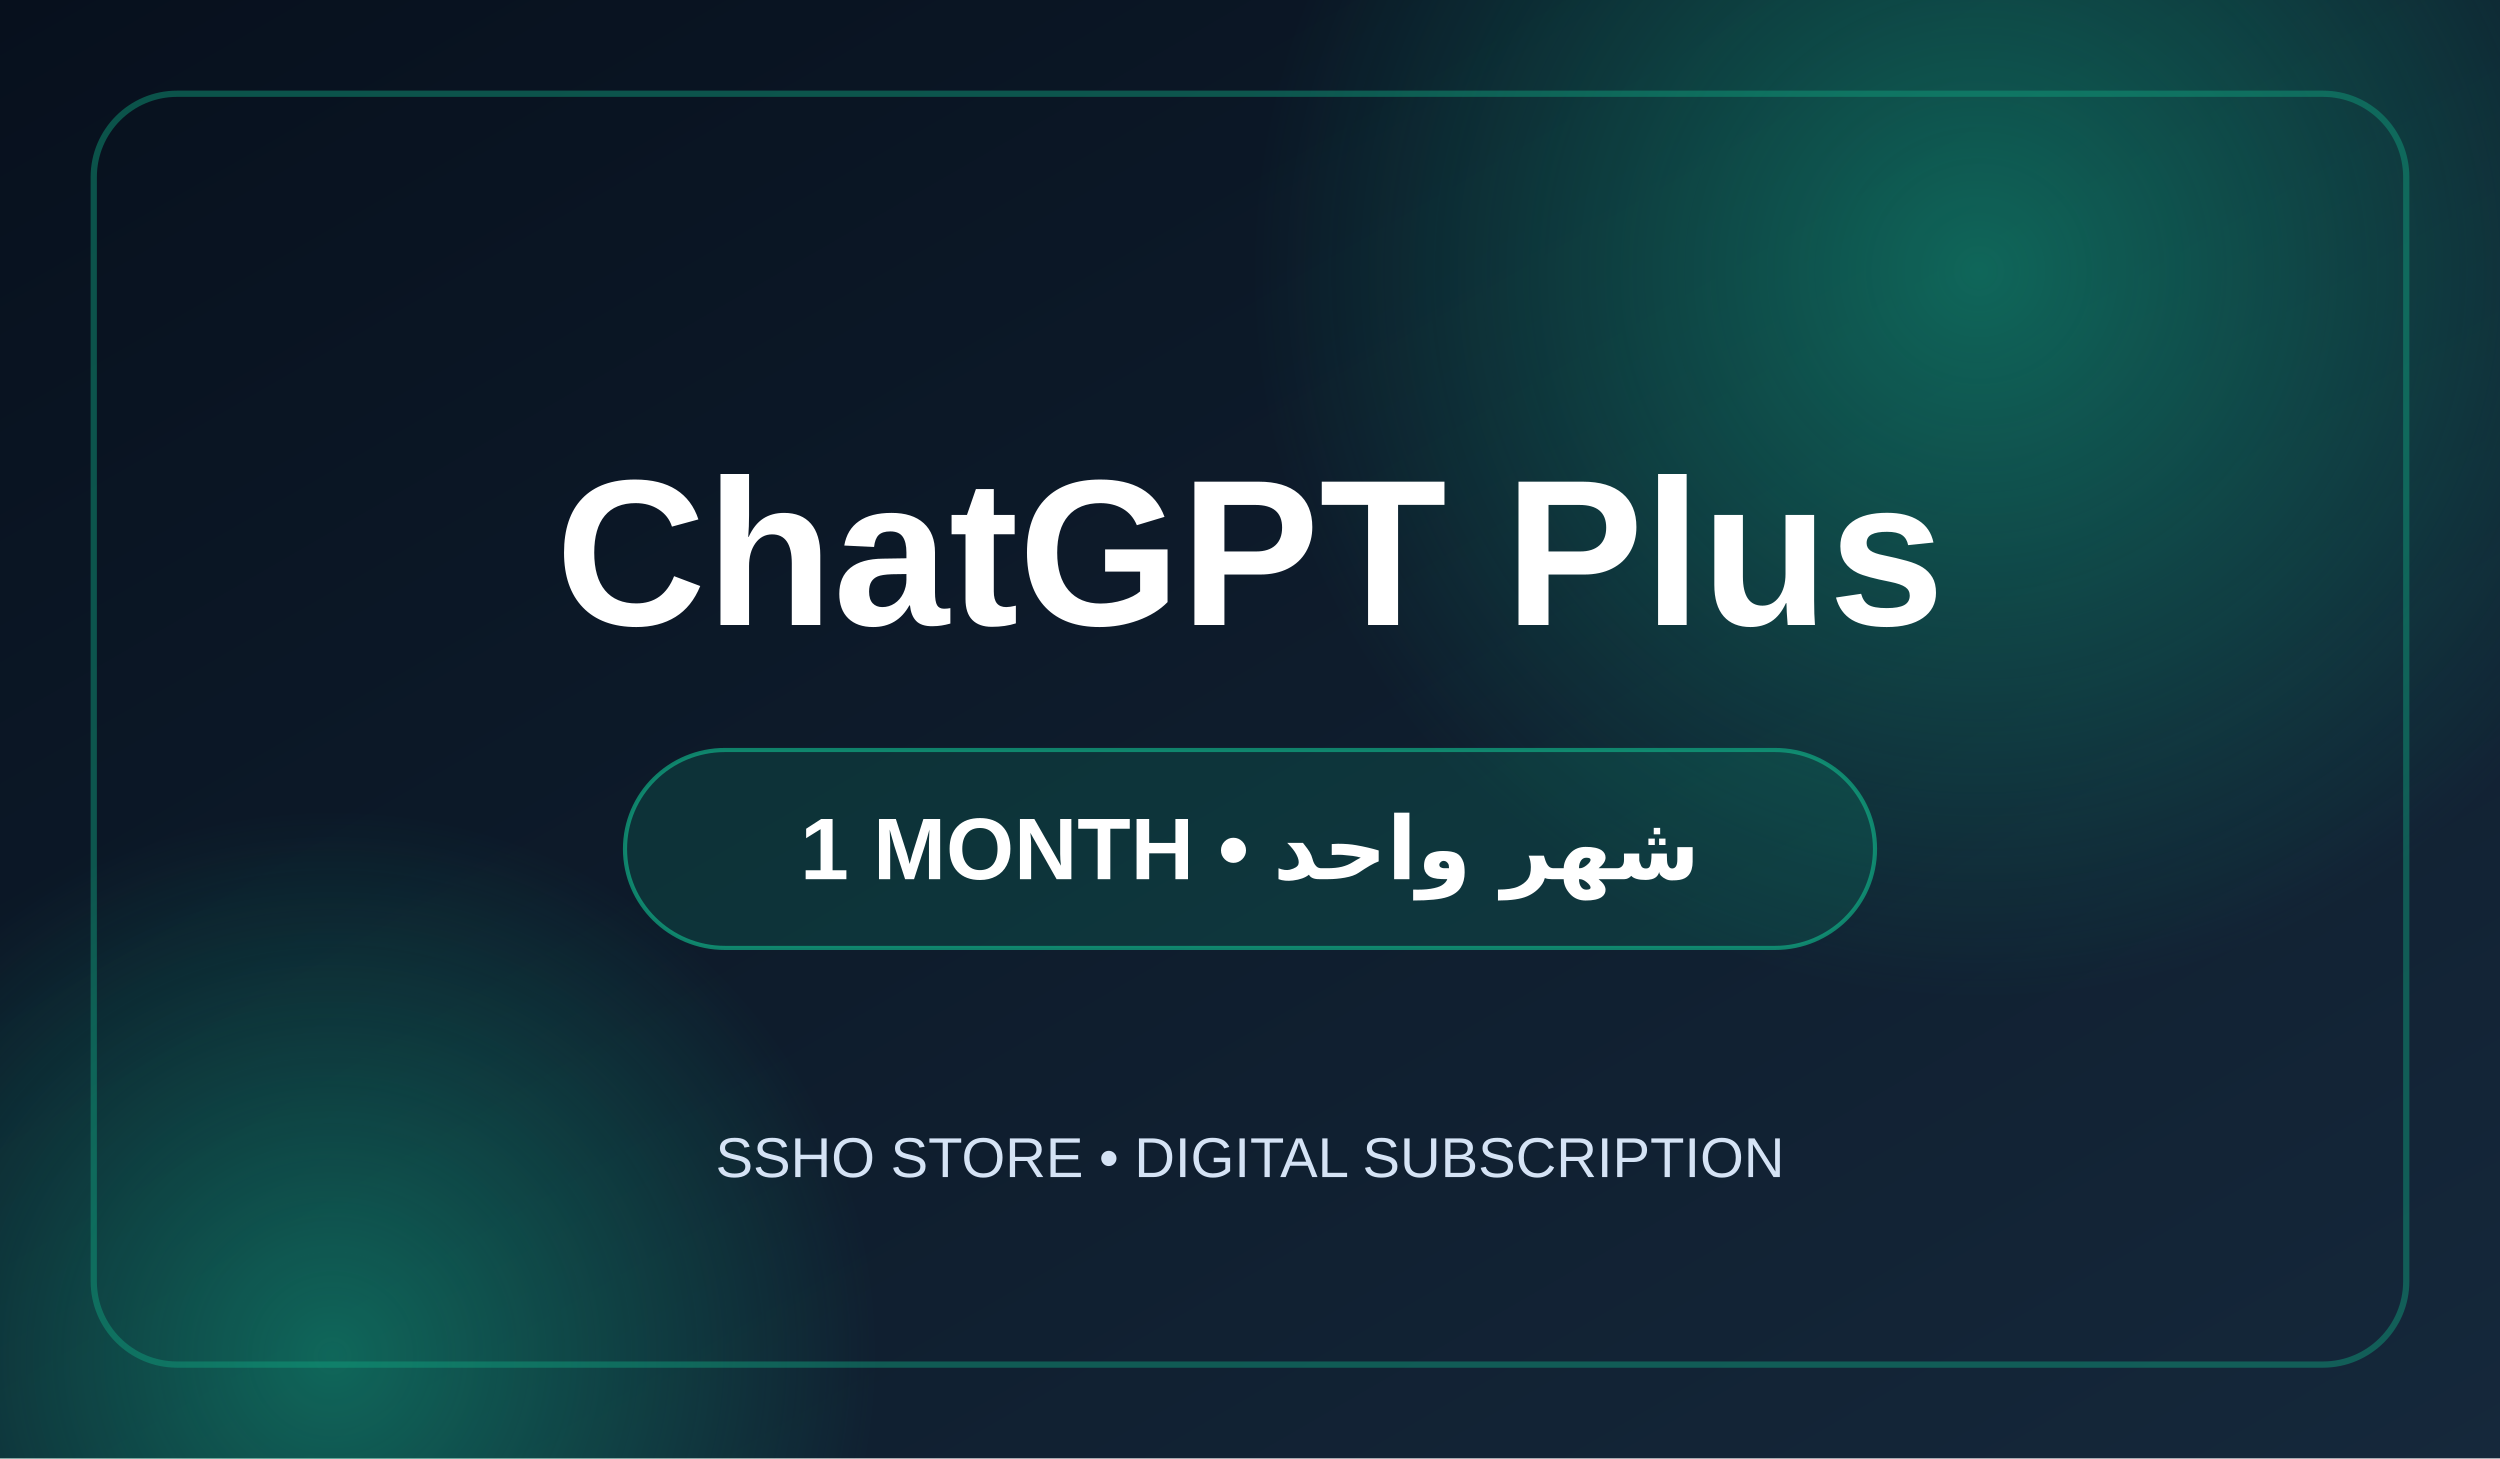
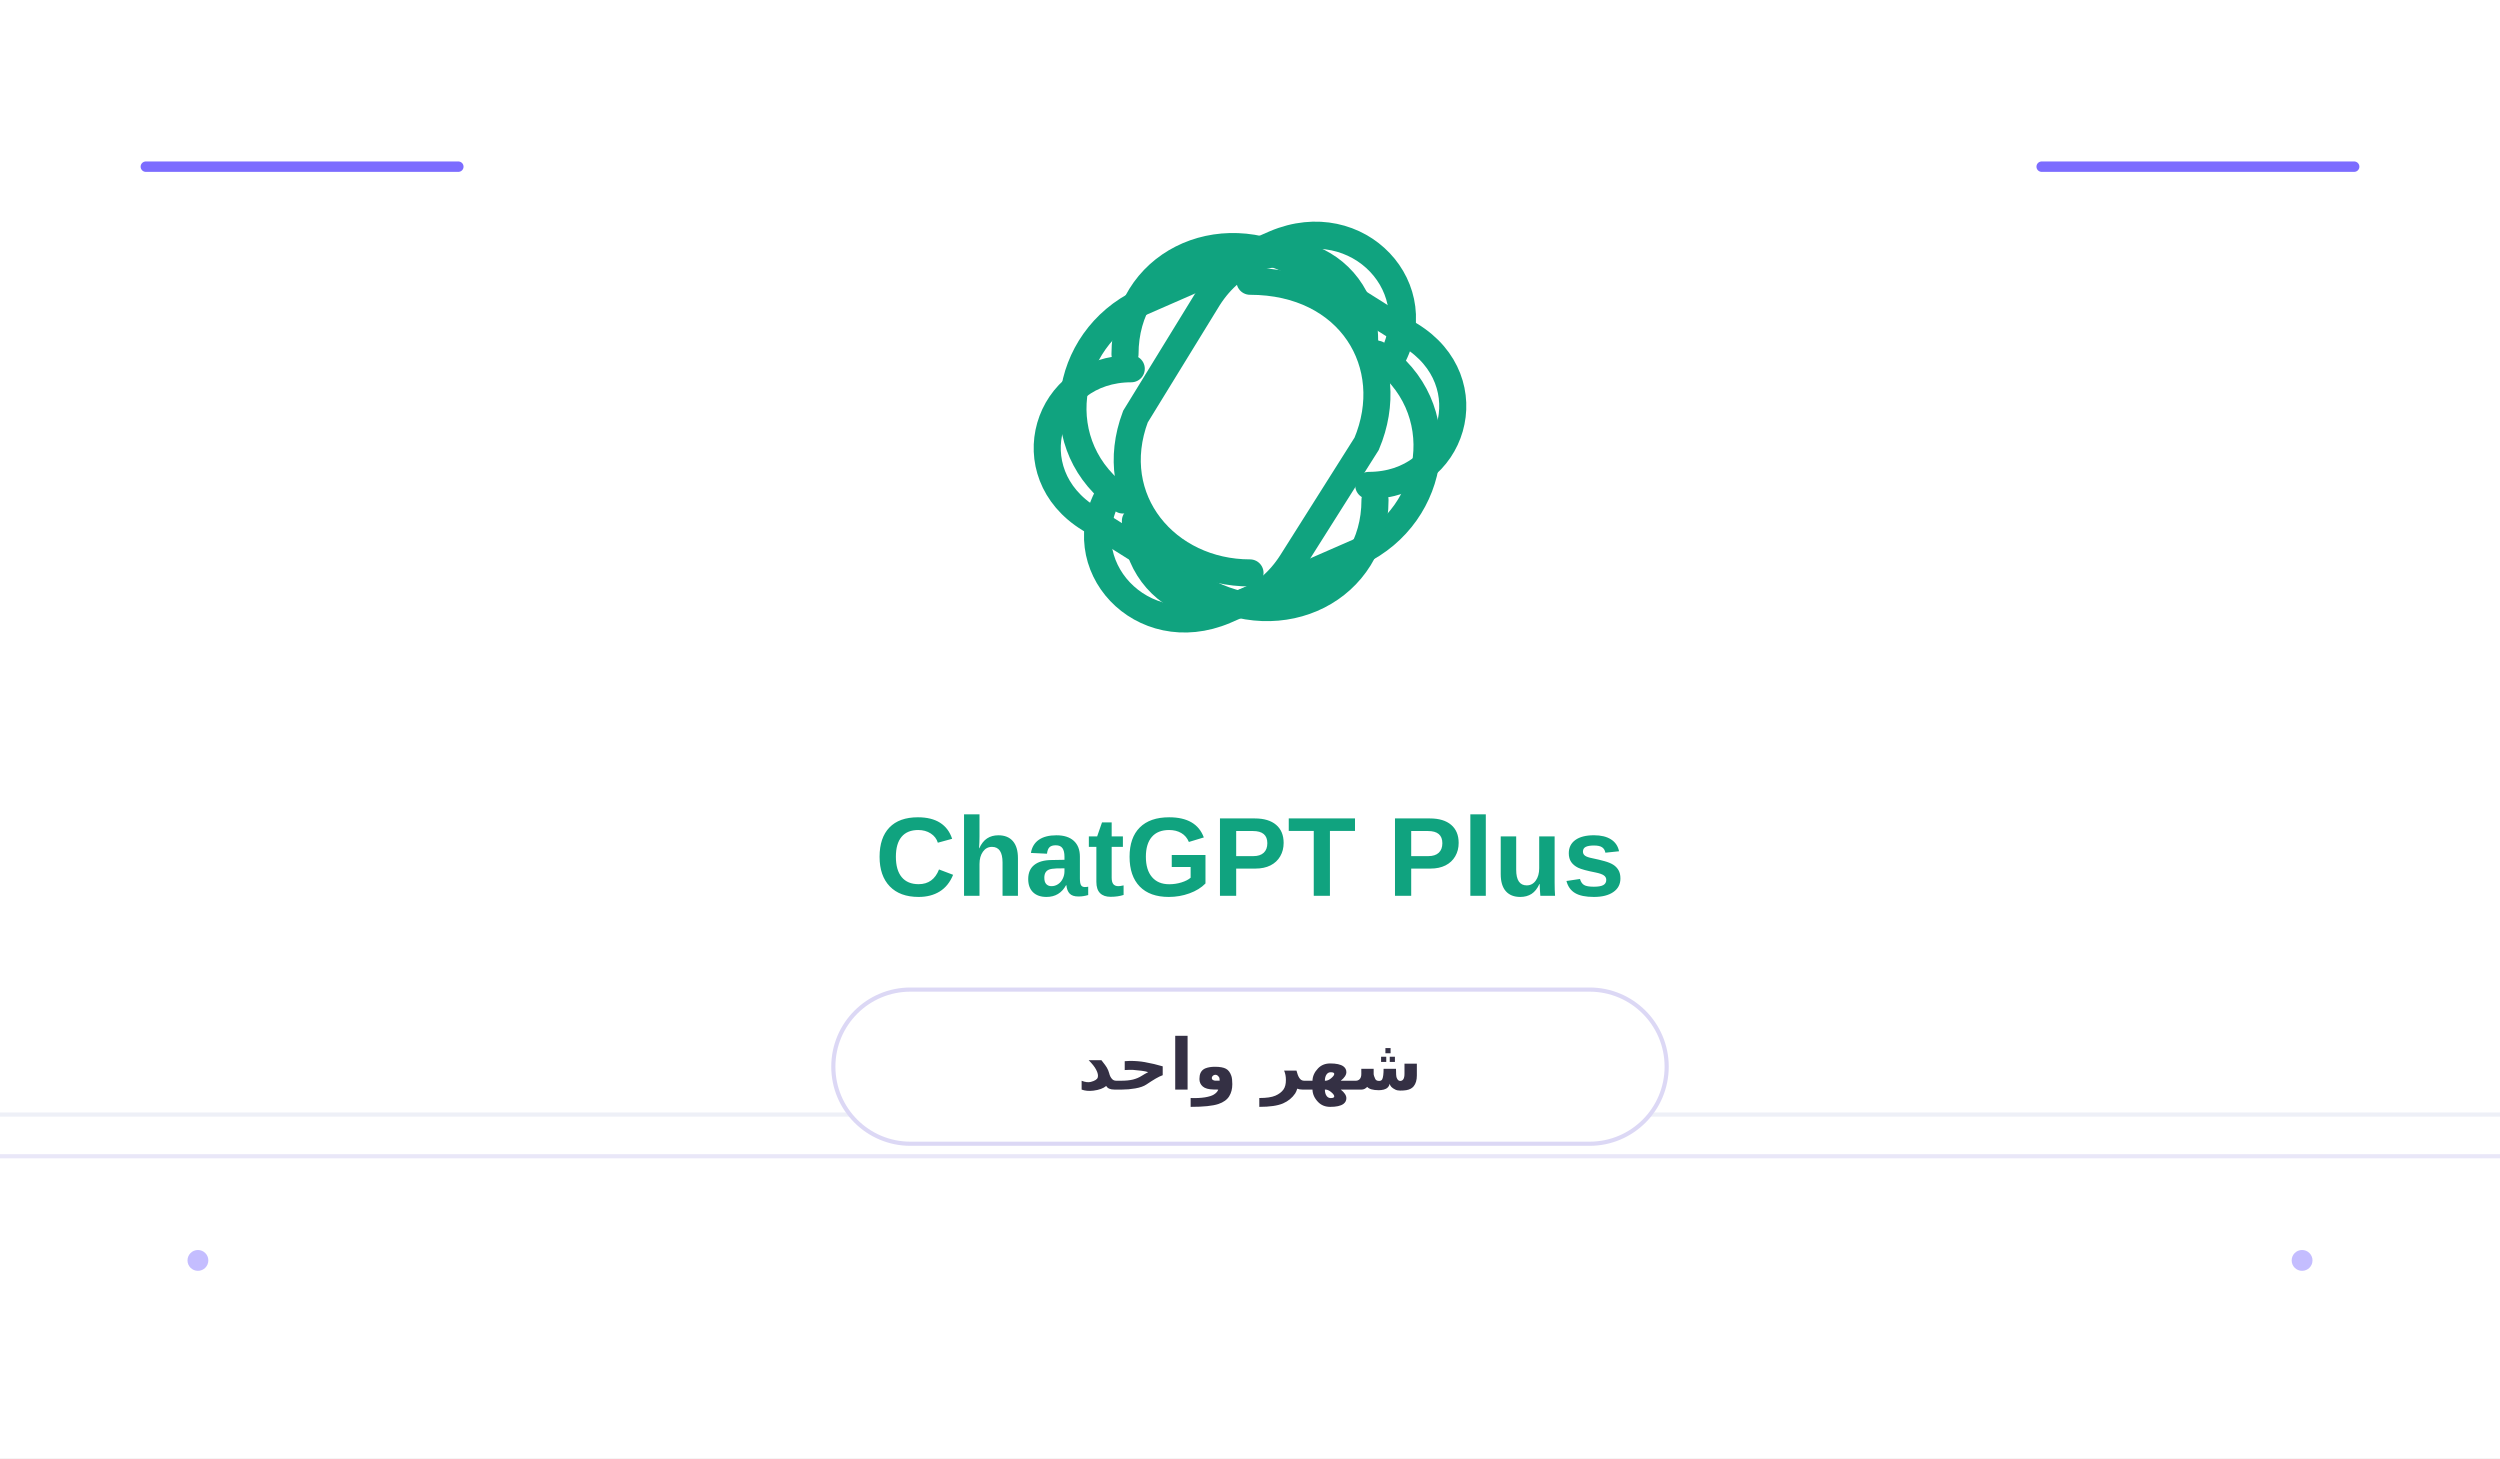
- <svg xmlns="http://www.w3.org/2000/svg" width="1200" height="700" viewBox="0 0 1200 700">
-   <defs>
-     <linearGradient id="bg" x1="0" y1="0" x2="1" y2="1">
-       <stop stop-color="#07101d" />
-       <stop offset="1" stop-color="#15283b" />
-     </linearGradient>
-     <radialGradient id="glow">
-       <stop stop-color="#10a37f" stop-opacity=".55" />
-       <stop offset="1" stop-color="#10a37f" stop-opacity="0" />
-     </radialGradient>
-   </defs>
-   <rect width="1200" height="700" fill="url(#bg)" />
-   <circle cx="950" cy="130" r="350" fill="url(#glow)" />
-   <circle cx="160" cy="650" r="260" fill="url(#glow)" />
-   <rect x="45" y="45" width="1110" height="610" rx="40" fill="none" stroke="#10a37f" stroke-opacity=".45" stroke-width="3" />
-   <text x="600" y="300" text-anchor="middle" font-family="Arial,sans-serif" font-size="100" font-weight="700" fill="#ffffff">ChatGPT Plus</text>
-   <rect x="300" y="360" width="600" height="95" rx="48" fill="#10a37f" fill-opacity=".18" stroke="#10a37f" stroke-opacity=".75" stroke-width="2" />
-   <text x="600" y="422" text-anchor="middle" font-family="Arial,sans-serif" font-size="42" font-weight="700" fill="#ffffff">1 MONTH • شهر واحد</text>
-   <text x="600" y="565" text-anchor="middle" font-family="Arial,sans-serif" font-size="27" fill="#d5e3f5">SSHO STORE • DIGITAL SUBSCRIPTION</text>
+ <svg xmlns="http://www.w3.org/2000/svg" width="1200" height="700" viewBox="0 0 1200 700" role="img" aria-label="ChatGPT Plus - شهر واحد">
+   <rect width="1200" height="700" fill="#ffffff" />
+   <path d="M0 535 H1200" stroke="#eef0f7" stroke-width="2" />
+   <path d="M0 555 H1200" stroke="#e9e7f8" stroke-width="2" />
+   <path d="M70 80 H220" stroke="#7c6cff" stroke-width="5" stroke-linecap="round" />
+   <path d="M980 80 H1130" stroke="#7c6cff" stroke-width="5" stroke-linecap="round" />
+   <circle cx="95" cy="605" r="5" fill="#7c6cff" opacity=".45" />
+   <circle cx="1105" cy="605" r="5" fill="#7c6cff" opacity=".45" />
+   <g transform="translate(600 205)" fill="none" stroke="#10a37f" stroke-width="13" stroke-linecap="round">
+     <path d="M0 -70 C48 -70 72 -30 56 8 L20 65 C-5 104 -55 85 -55 45" />
+     <path d="M61 -35 C98 -10 90 42 52 60 L-12 88 C-52 105 -88 66 -67 31" />
+     <path d="M60 35 C60 78 15 100 -23 78 L-77 44 C-113 22 -98 -28 -57 -28" />
+     <path d="M0 70 C-40 70 -70 35 -55 -5 L-20 -62 C5 -101 55 -82 55 -42" />
+     <path d="M-61 35 C-98 10 -90 -42 -52 -60 L12 -88 C52 -105 88 -66 67 -31" />
+     <path d="M-60 -35 C-60 -78 -15 -100 23 -78 L77 -44 C113 -22 98 28 57 28" />
+   </g>
+   <text x="600" y="430" text-anchor="middle" font-family="Arial,sans-serif" font-size="54" font-weight="700" fill="#10a37f">ChatGPT Plus</text>
+   <rect x="400" y="475" width="400" height="74" rx="37" fill="#ffffff" stroke="#dcd8f5" stroke-width="2" />
+   <text x="600" y="523" text-anchor="middle" font-family="Arial,sans-serif" font-size="34" font-weight="600" fill="#343044">شهر واحد</text>
</svg>
